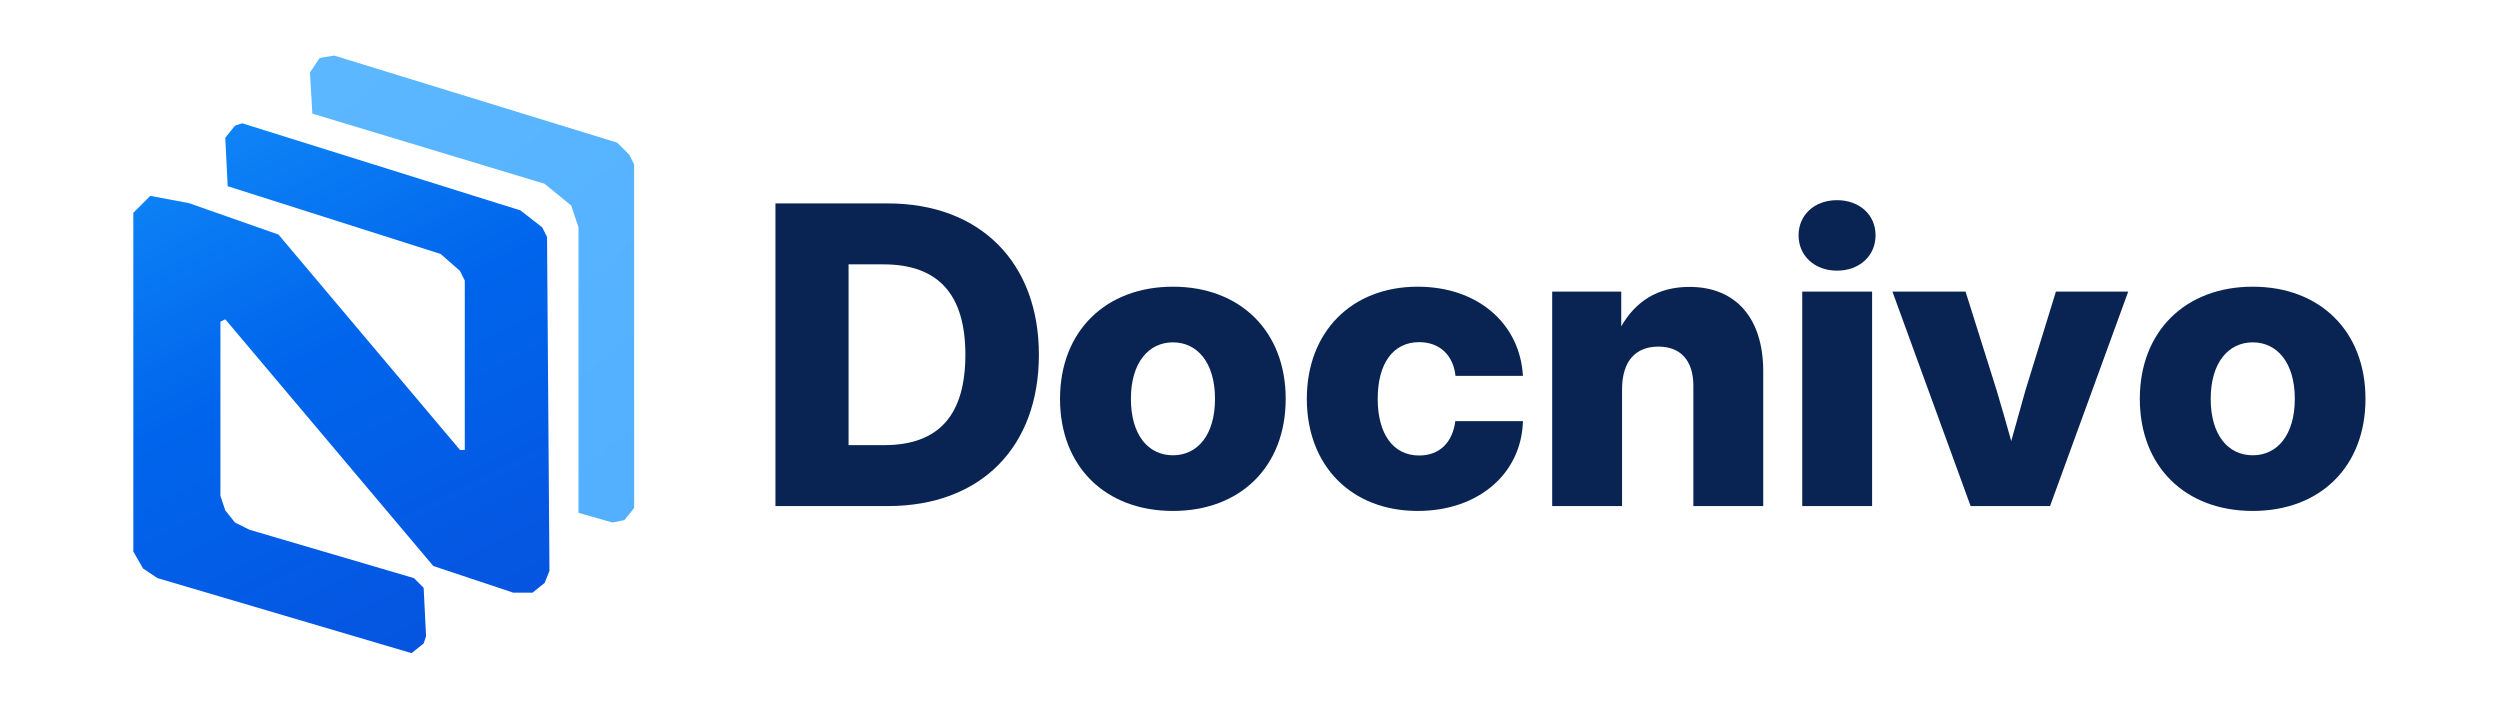
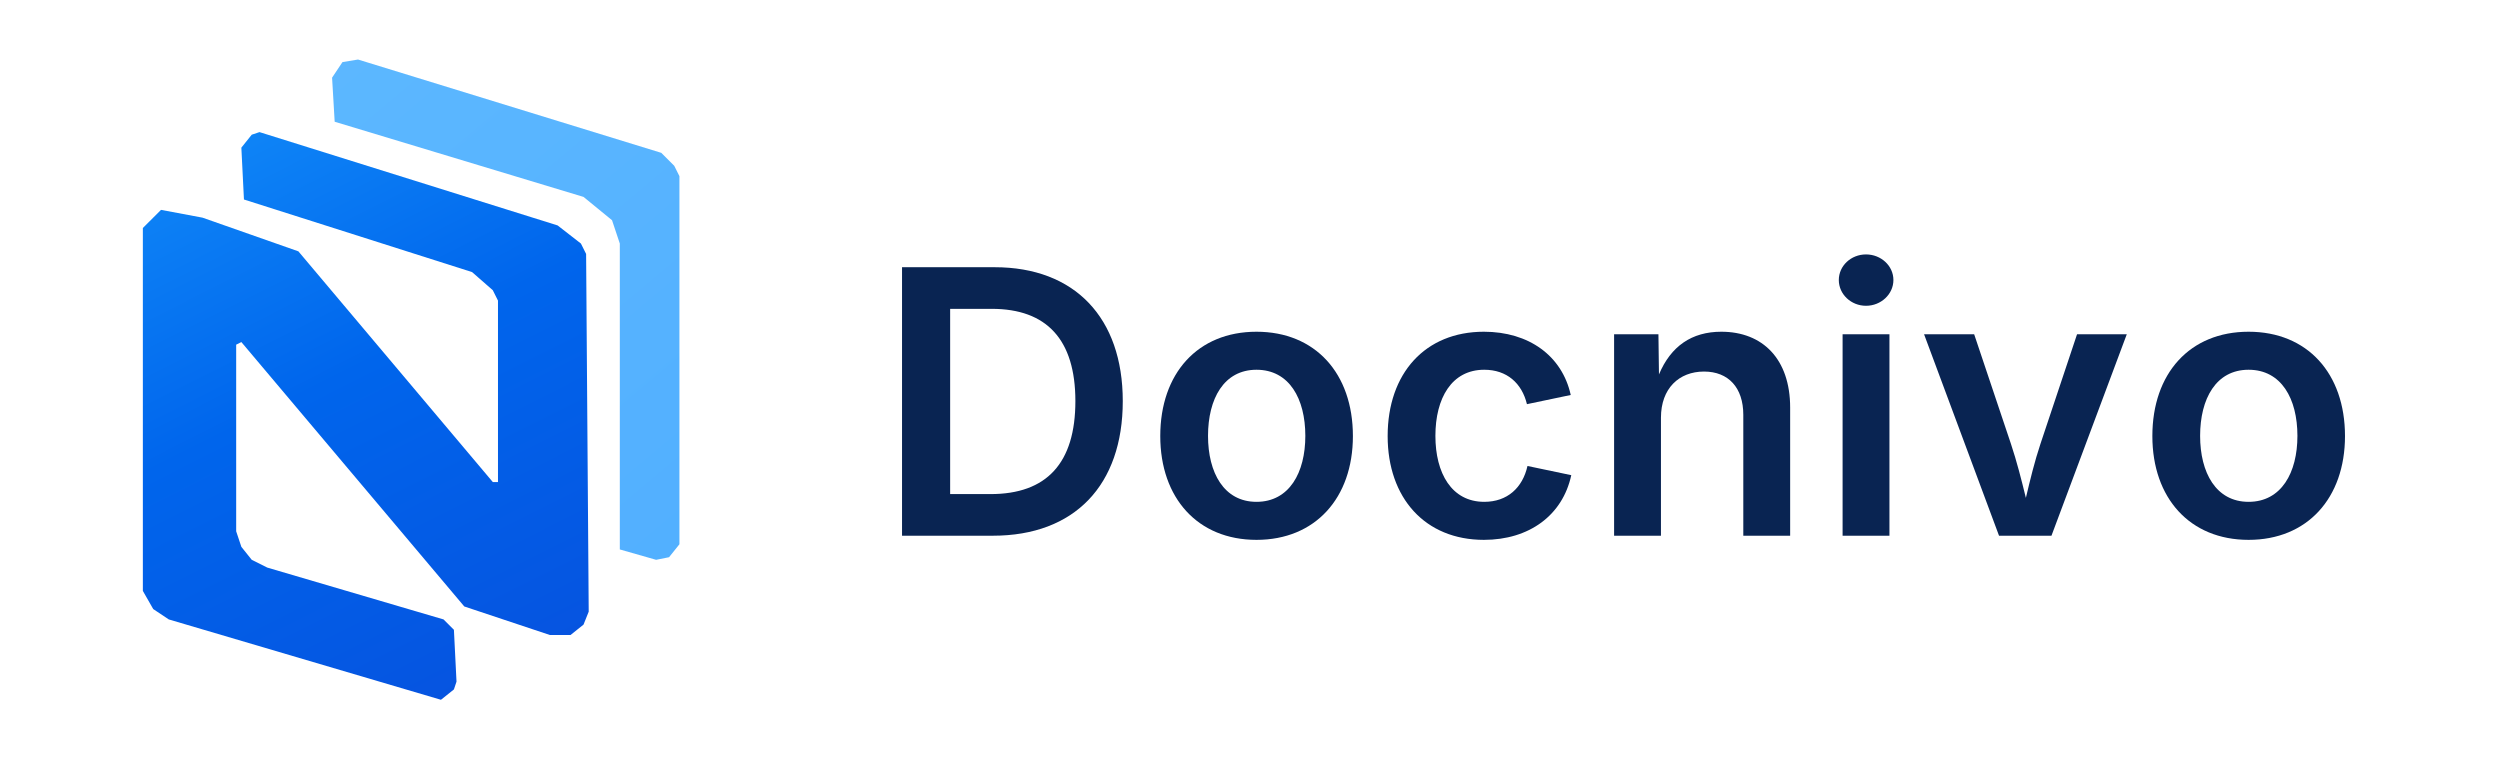
- <svg xmlns="http://www.w3.org/2000/svg" width="450" height="128" viewBox="0 0 450 128" role="img" aria-label="Docnivo logo">
+ <svg xmlns="http://www.w3.org/2000/svg" width="420" height="128" viewBox="0 0 420 128" role="img" aria-label="Docnivo horizontal logo">
  <defs>
    <linearGradient id="blueGradient" gradientUnits="userSpaceOnUse" x1="41.6" y1="0" x2="166.4" y2="248.0">
      <stop offset="0" stop-color="#128CF9" />
      <stop offset=".45" stop-color="#0065EC" />
      <stop offset="1" stop-color="#0751DE" />
    </linearGradient>
    <linearGradient id="cyanGradient" gradientUnits="userSpaceOnUse" x1="0" y1="0" x2="208.0" y2="248.0">
      <stop offset="0" stop-color="#5EB9FF" />
      <stop offset="1" stop-color="#50AEFF" />
    </linearGradient>
  </defs>
  <g transform="translate(24 10) scale(0.43548)">
    <path d="M77,1 L73,7 L74,24 L170,53 L181,62 L184,71 L184,189 L198,193 L203,192 L207,187 L207,45 L205,41 L200,36 L83,0 Z" fill="url(#cyanGradient)" />
    <path d="M45,28 L42,29 L38,34 L39,54 L127,82 L135,89 L137,93 L137,163 L135,163 L60,74 L23,61 L7,58 L0,65 L0,205 L4,212 L10,216 L115,247 L120,243 L121,240 L120,220 L116,216 L48,196 L42,193 L38,188 L36,182 L36,110 L38,109 L124,211 L157,222 L165,222 L170,218 L172,213 L171,75 L169,71 L160,64 Z" fill="url(#blueGradient)" />
  </g>
-   <g transform="translate(136.0707 91.0924) scale(0.03656194 -0.03656194)" fill="#092452">
-     <g transform="translate(0 0)">
-       <path d="M649 0C1107 0 1393 290 1393 745C1393 1200 1103 1490 649 1490H96V0ZM456 300V1190H627C901 1190 1031 1039 1031 745C1031 452 904 300 631 300Z" />
-     </g>
-     <g transform="translate(1445 0)">
-       <path d="M608 -24C939 -24 1163 193 1163 528C1163 861 939 1080 608 1080C277 1080 52 861 52 528C52 193 277 -24 608 -24ZM608 250C487 250 401 349 401 528C401 706 488 806 608 806C728 806 815 706 815 528C815 349 728 250 608 250Z" />
-     </g>
-     <g transform="translate(2660 0)">
-       <path d="M598 -24C897 -24 1109 160 1116 418H783C770 315 707 249 605 249C477 249 401 355 401 528C401 701 476 807 605 807C707 807 773 742 784 641H1116C1101 900 892 1080 598 1080C271 1080 52 856 52 528C52 199 271 -24 598 -24Z" />
-     </g>
-     <g transform="translate(3824 0)">
-       <path d="M440 574C440 718 510 785 619 785C728 785 791 717 791 592V0H1135V664C1135 924 1001 1079 772 1079C613 1079 506 1006 436 885V1056H96V0H440Z" />
-     </g>
-     <g transform="translate(5055 0)">
-       <path d="M96 0H440V1056H96ZM267 1159C378 1159 457 1232 457 1333C457 1434 378 1506 267 1506C157 1506 78 1434 78 1333C78 1232 157 1159 267 1159Z" />
-     </g>
-     <g transform="translate(5591 0)">
-       <path d="M389 0H780L1165 1056H809L659 570C635 486 612 403 589 320C566 403 542 486 517 570L364 1056H4Z" />
-     </g>
-     <g transform="translate(6761 0)">
-       <path d="M608 -24C939 -24 1163 193 1163 528C1163 861 939 1080 608 1080C277 1080 52 861 52 528C52 193 277 -24 608 -24ZM608 250C487 250 401 349 401 528C401 706 488 806 608 806C728 806 815 706 815 528C815 349 728 250 608 250Z" />
-     </g>
+   <g fill="#092452" aria-hidden="true">
+     <path d="M654 0C1108 0 1375 281 1375 747C1375 1210 1108 1490 664 1490H150V0ZM417 231V1259H648C953 1259 1112 1088 1112 747C1112 403 953 231 641 231Z" transform="translate(147.000 90.000) scale(0.03027344 -0.03027344)" />
+     <path d="M623 -23C949 -23 1158 209 1158 553C1158 901 949 1132 623 1132C297 1132 89 901 89 553C89 209 297 -23 623 -23ZM623 188C442 188 354 350 354 554C354 760 442 921 623 921C805 921 894 760 894 554C894 350 805 188 623 188Z" transform="translate(192.231 90.000) scale(0.03027344 -0.03027344)" />
+     <path d="M623 -23C874 -23 1060 113 1108 336L865 387C838 266 753 188 625 188C444 188 354 347 354 554C354 763 444 921 625 921C751 921 834 846 862 730L1105 781C1057 999 872 1132 623 1132C297 1132 89 901 89 553C89 209 297 -23 623 -23Z" transform="translate(230.431 90.000) scale(0.03027344 -0.03027344)" />
+     <path d="M398 655C398 817 498 911 637 911C773 911 855 821 855 671V0H1115V711C1115 980 963 1132 733 1132C569 1132 453 1052 387 895L384 1118H138V0H398Z" transform="translate(266.991 90.000) scale(0.03027344 -0.03027344)" />
+     <path d="M138 0H398V1118H138ZM268 1276C351 1276 420 1340 420 1419C420 1498 351 1561 268 1561C185 1561 117 1498 117 1419C117 1340 185 1276 268 1276Z" transform="translate(305.378 90.000) scale(0.03027344 -0.03027344)" />
+     <path d="M455 0H746L1164 1118H888L685 510C652 411 628 311 604 210C579 312 554 411 521 510L317 1118H39Z" transform="translate(322.062 90.000) scale(0.03027344 -0.03027344)" />
+     <path d="M623 -23C949 -23 1158 209 1158 553C1158 901 949 1132 623 1132C297 1132 89 901 89 553C89 209 297 -23 623 -23ZM623 188C442 188 354 350 354 554C354 760 442 921 623 921C805 921 894 760 894 554C894 350 805 188 623 188Z" transform="translate(358.903 90.000) scale(0.03027344 -0.03027344)" />
  </g>
</svg>
